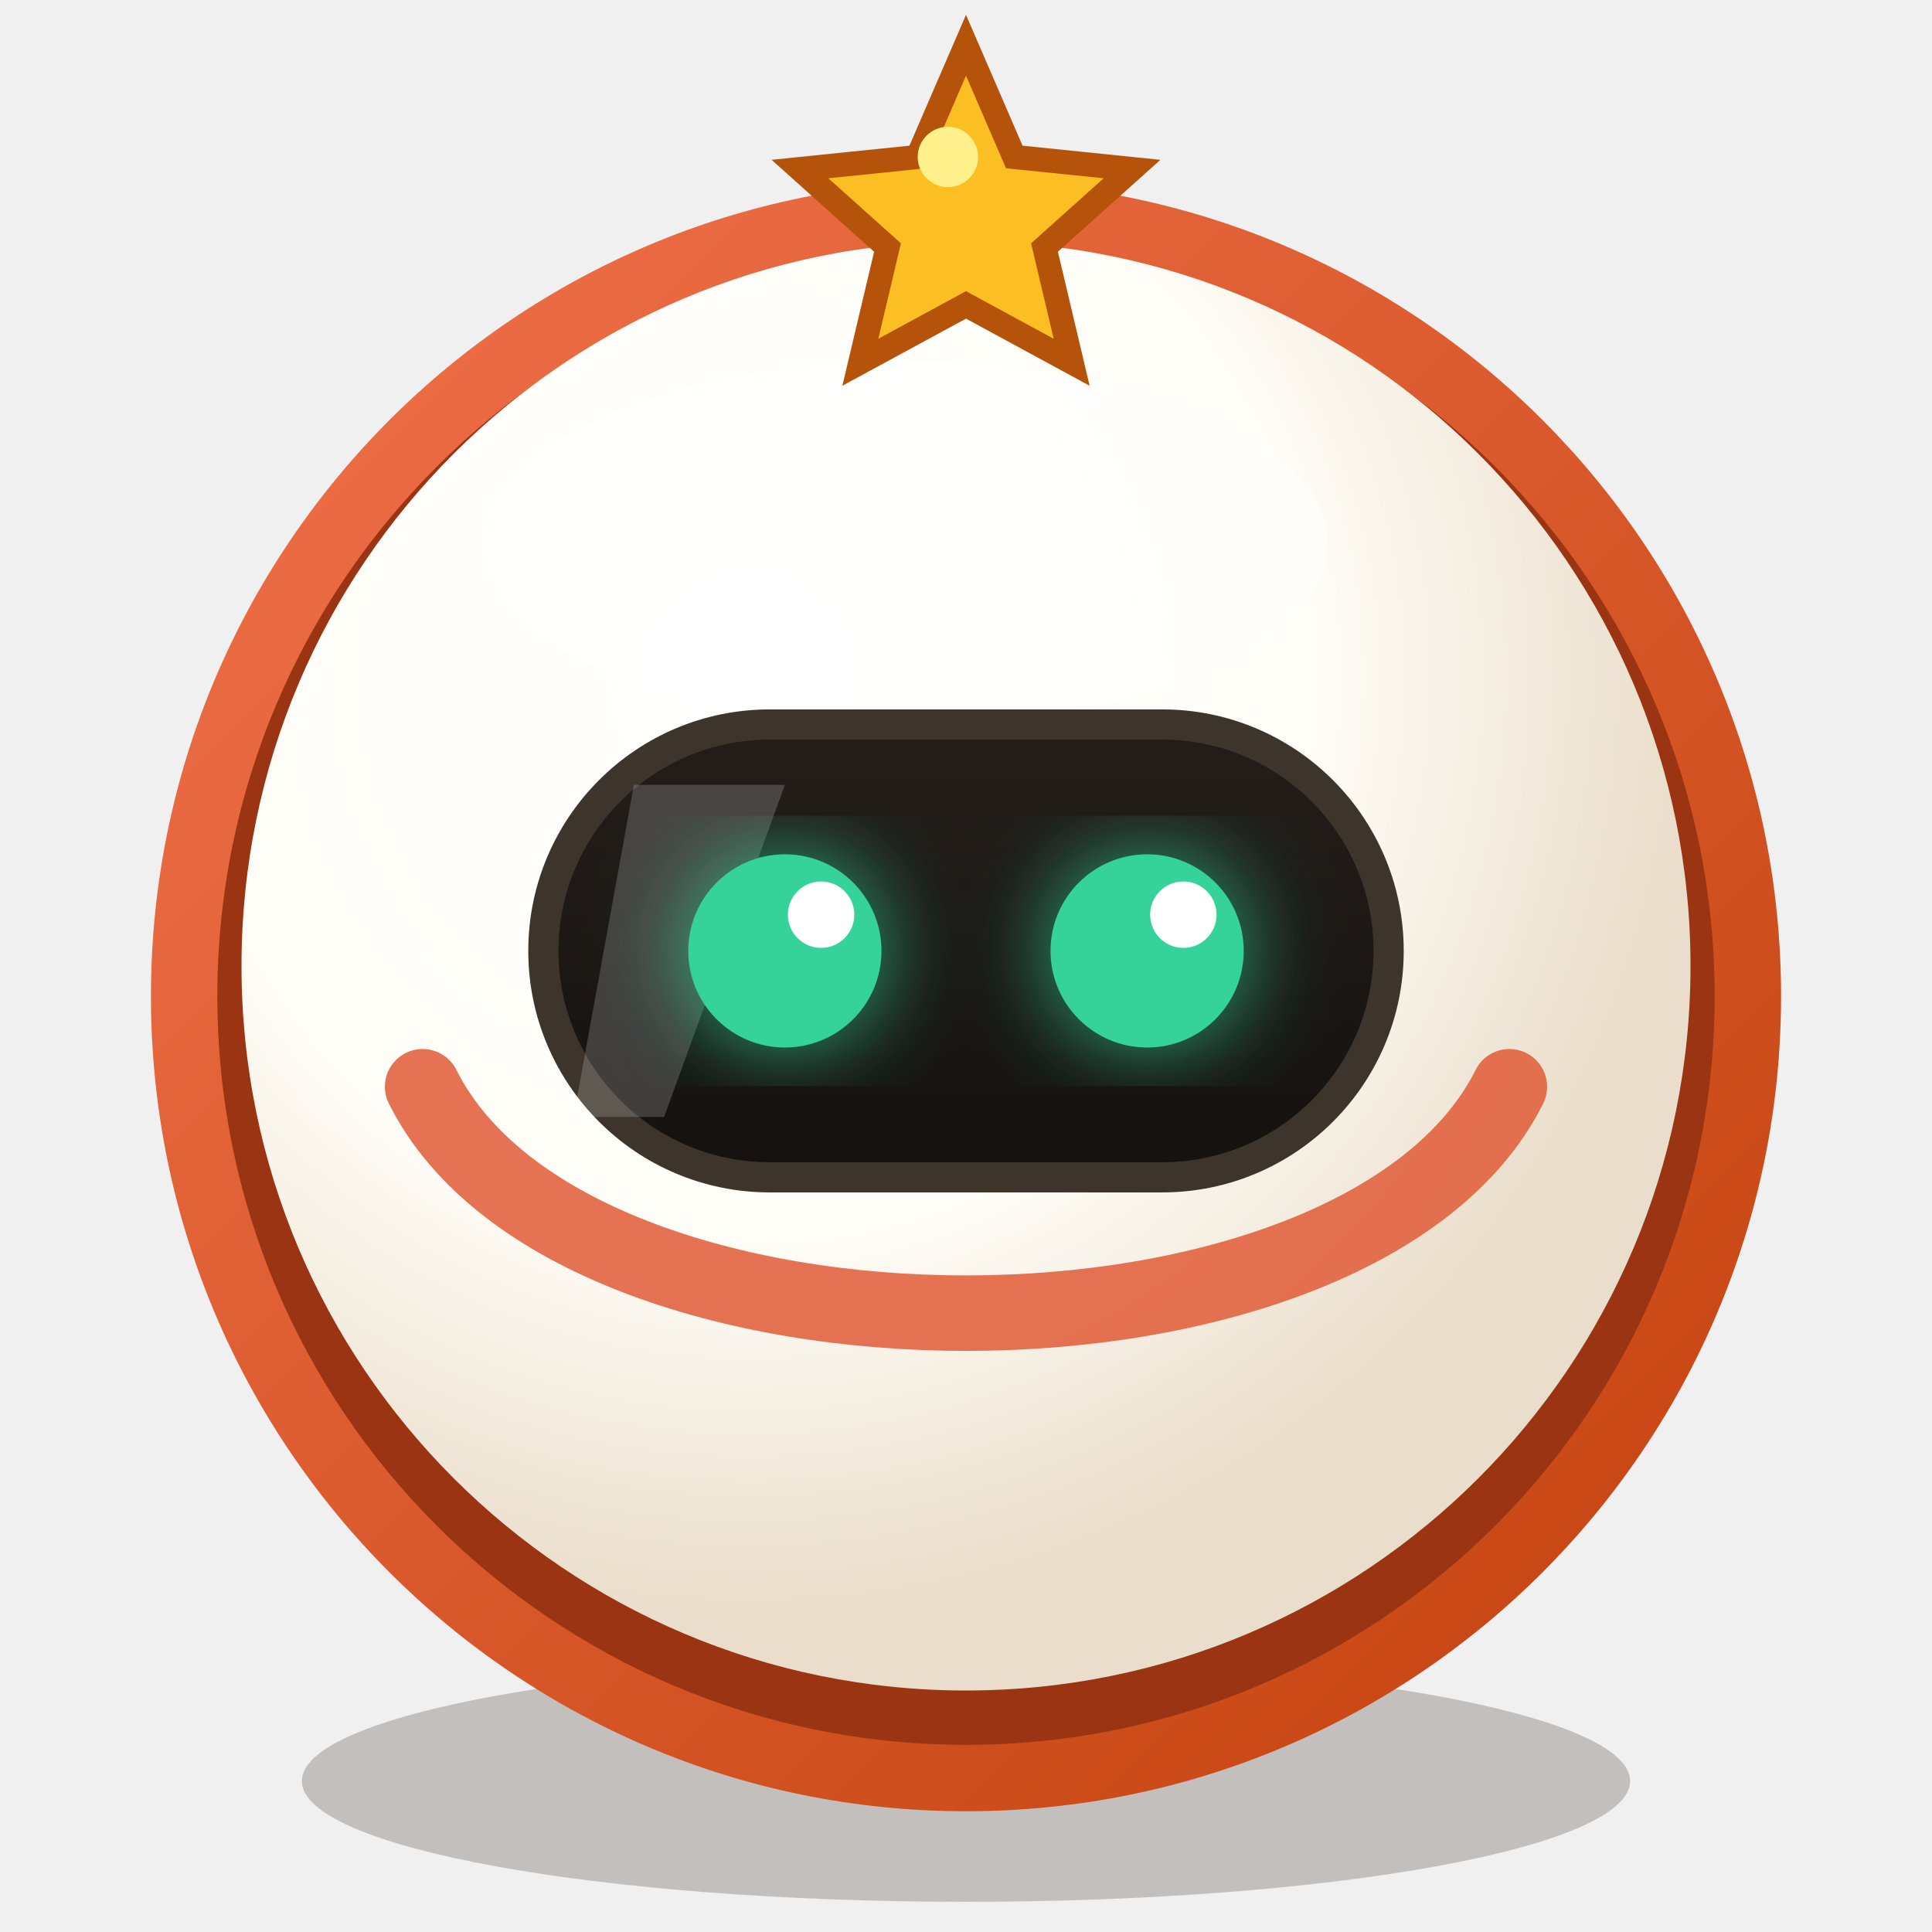
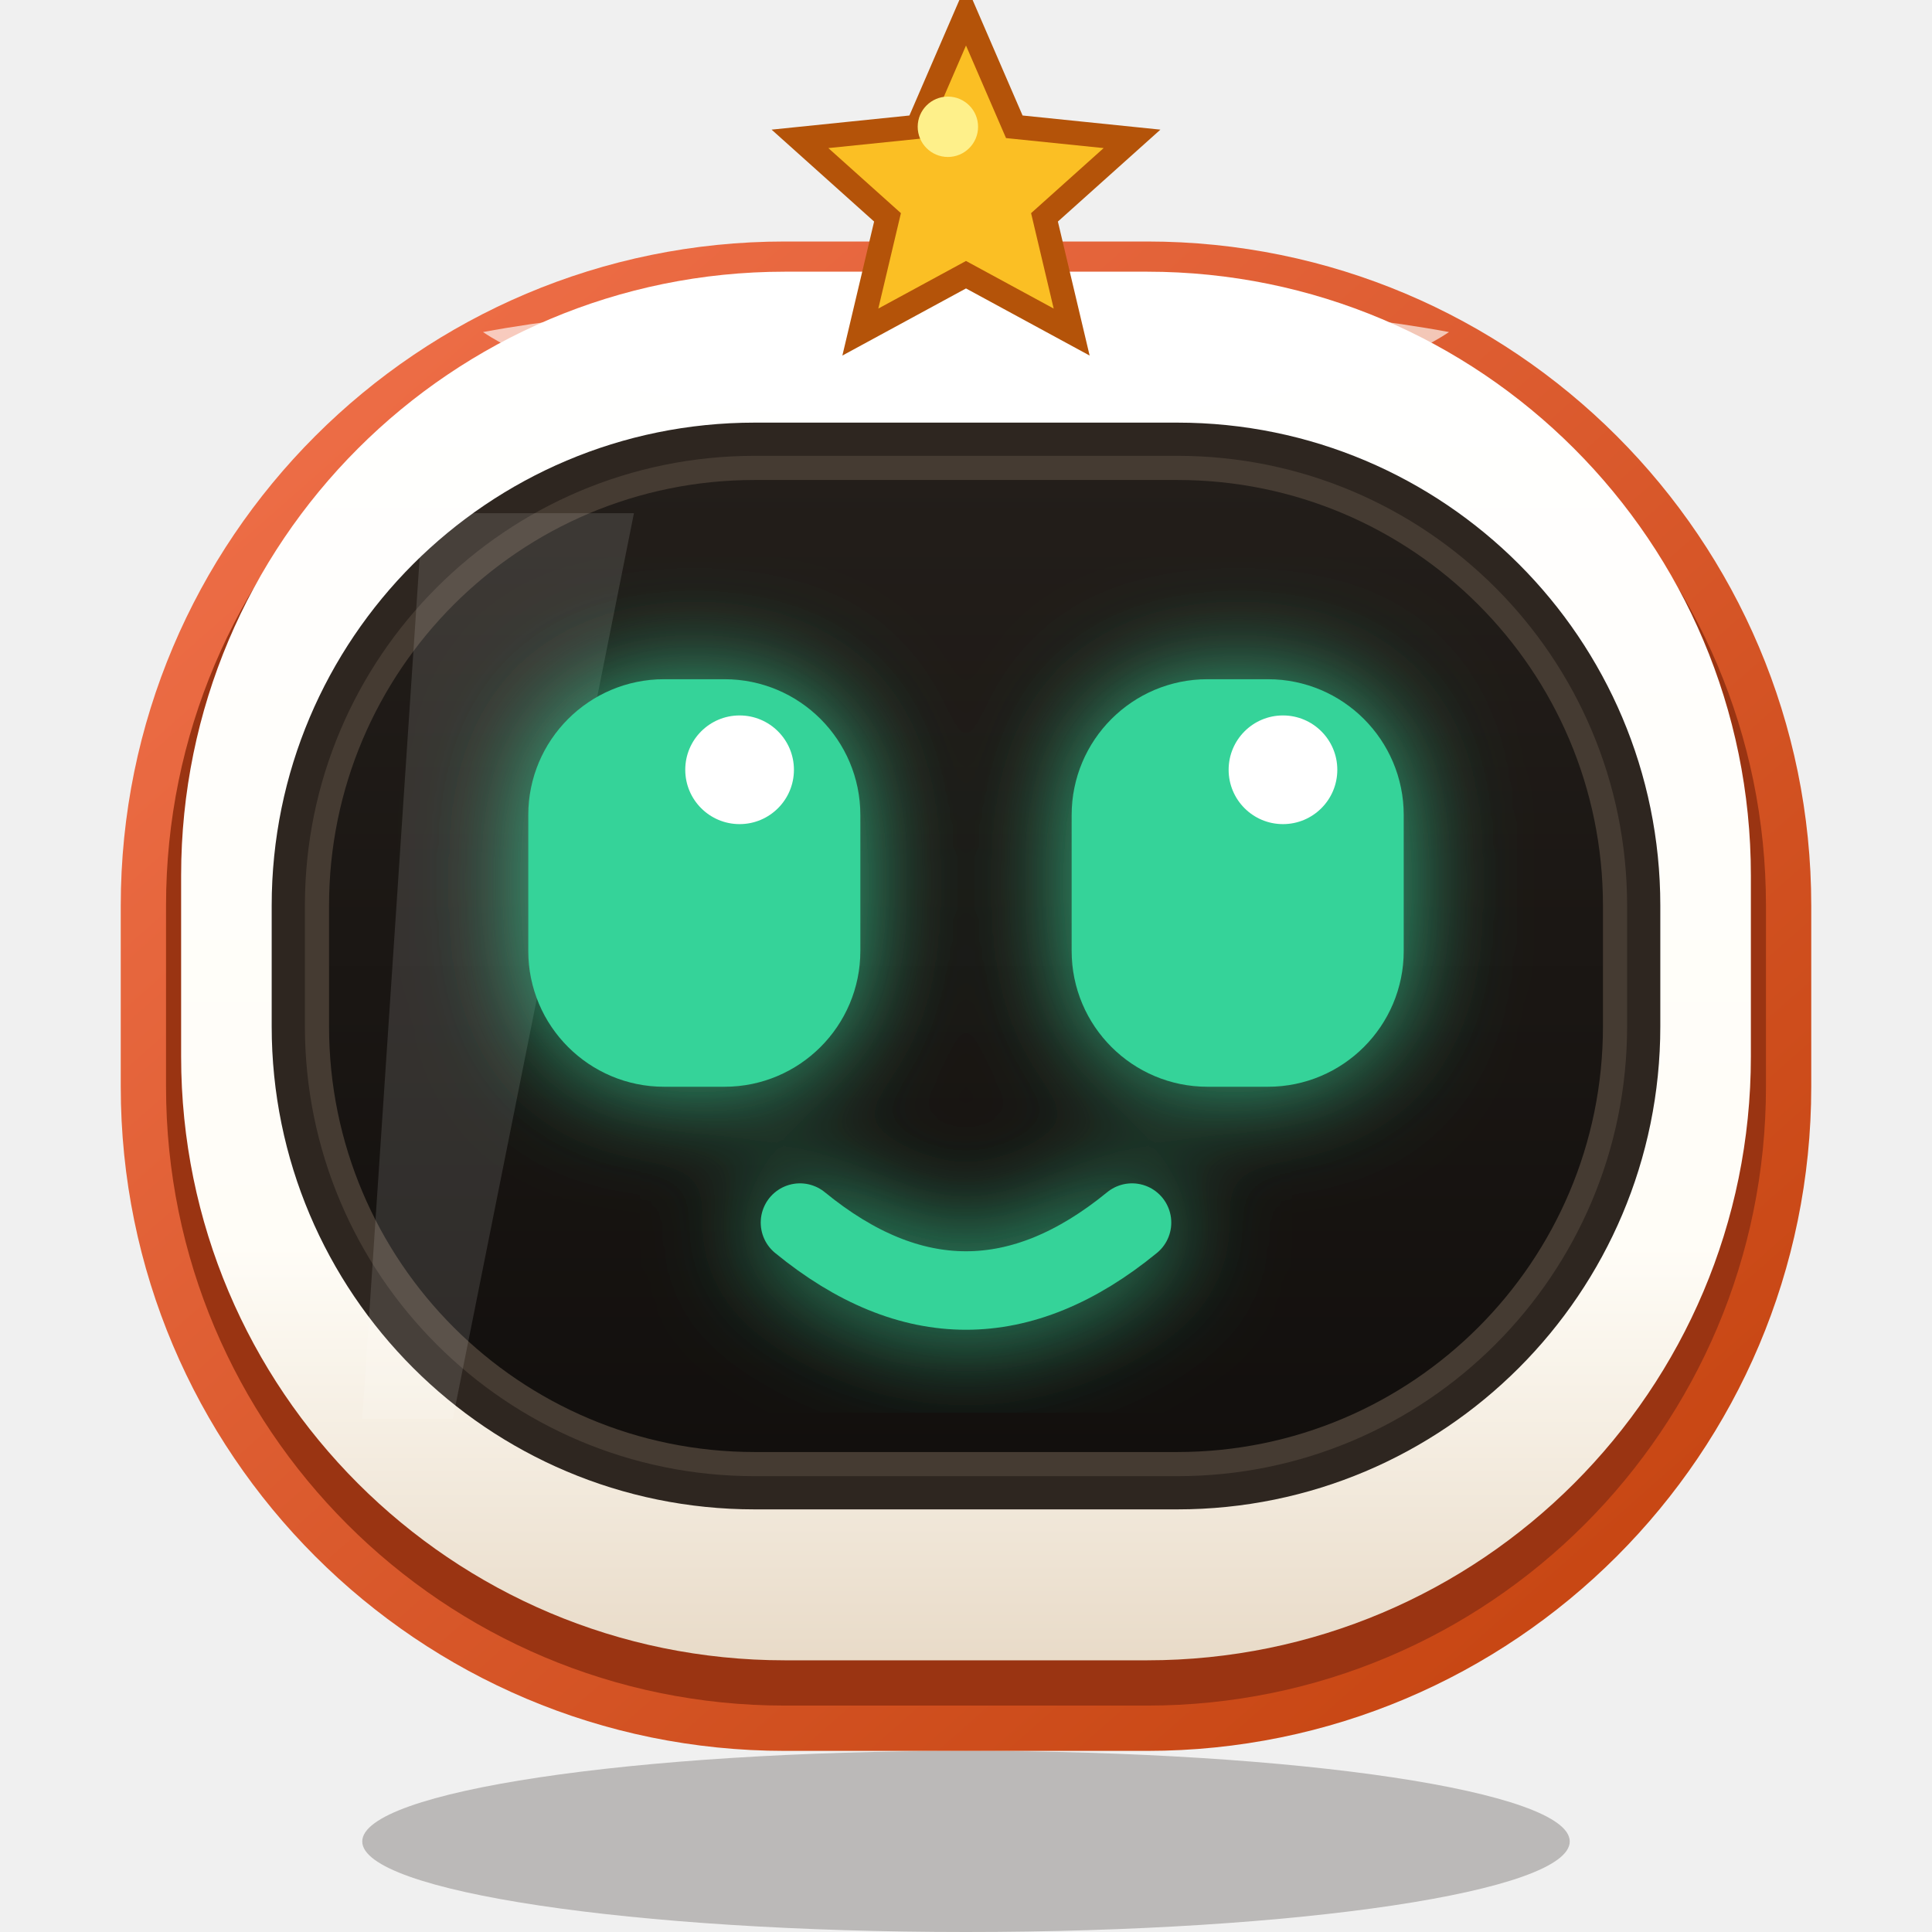
<svg xmlns="http://www.w3.org/2000/svg" viewBox="0 0 64 64" fill="none">
  <defs>
-     <radialGradient id="shellGrad" cx="35%" cy="30%" r="65%">
+     <linearGradient id="faceChassisGrad" x1="0%" y1="0%" x2="0%" y2="100%">
      <stop offset="0%" stop-color="#FFFFFF" />
-       <stop offset="60%" stop-color="#FFFDF7" />
-       <stop offset="100%" stop-color="#EADDCB" />
-     </radialGradient>
-     <linearGradient id="coralGrad" x1="0%" y1="0%" x2="100%" y2="100%">
+       <stop offset="70%" stop-color="#FFFDF7" />
+       <stop offset="100%" stop-color="#E8DAC7" />
+     </linearGradient>
+     <linearGradient id="faceCoralGrad" x1="0%" y1="0%" x2="100%" y2="100%">
      <stop offset="0%" stop-color="#F2724D" />
      <stop offset="100%" stop-color="#C2410C" />
    </linearGradient>
-     <linearGradient id="visorGrad" x1="0%" y1="0%" x2="0%" y2="100%">
-       <stop offset="0%" stop-color="#241E1A" />
-       <stop offset="100%" stop-color="#14110F" />
+     <linearGradient id="faceVisorGrad" x1="0%" y1="0%" x2="0%" y2="100%">
+       <stop offset="0%" stop-color="#231E1A" />
+       <stop offset="100%" stop-color="#120F0D" />
    </linearGradient>
-     <filter id="eyeGlow" x="-20%" y="-20%" width="140%" height="140%">
-       <feDropShadow dx="0" dy="0" stdDeviation="1.5" flood-color="#34D399" flood-opacity="0.8" />
+     <filter id="faceGlow" x="-20%" y="-20%" width="140%" height="140%">
+       <feDropShadow dx="0" dy="0" stdDeviation="1.8" flood-color="#34D399" flood-opacity="0.85" />
    </filter>
  </defs>
-   <ellipse cx="32" cy="59" rx="22" ry="4" fill="#241408" opacity="0.22" />
-   <circle cx="32" cy="33" r="27" fill="url(#coralGrad)" />
-   <circle cx="32" cy="33" r="24.8" fill="#9A3412" />
-   <circle cx="32" cy="32" r="24" fill="url(#shellGrad)" />
-   <ellipse cx="30" cy="18" rx="14" ry="6" fill="#FFFFFF" opacity="0.55" />
-   <path d="M14 36 C19 46, 45 46, 50 36" stroke="#E05A36" stroke-width="2.5" stroke-linecap="round" fill="none" opacity="0.85" />
-   <rect x="18" y="24" width="28" height="15" rx="7.5" fill="url(#visorGrad)" stroke="#3D342C" stroke-width="1" />
-   <path d="M21 26 L26 26 L22 37 L19 37 Z" fill="#FFFFFF" opacity="0.18" />
-   <g filter="url(#eyeGlow)">
-     <circle cx="26" cy="31.5" r="3.2" fill="#34D399" />
-     <circle cx="38" cy="31.5" r="3.2" fill="#34D399" />
+   <ellipse cx="32" cy="61" rx="20" ry="3" fill="#1C140E" opacity="0.25" />
+   <rect x="4" y="8" width="56" height="50" rx="22" fill="url(#faceCoralGrad)" />
+   <rect x="5.5" y="9.5" width="53" height="47" rx="20.5" fill="#9A3412" />
+   <rect x="6" y="9" width="52" height="46" rx="20" fill="url(#faceChassisGrad)" />
+   <path d="M16 11 C24 9.5, 40 9.5, 48 11 C42 15, 22 15, 16 11 Z" fill="#FFFFFF" opacity="0.65" />
+   <rect x="9" y="14" width="46" height="36" rx="16" fill="#2E2620" />
+   <rect x="10.5" y="15.5" width="43" height="33" rx="14.5" fill="url(#faceVisorGrad)" stroke="#453B32" stroke-width="0.8" />
+   <path d="M14 17 L21 17 L15 47 L12 47 Z" fill="#FFFFFF" opacity="0.12" />
+   <g filter="url(#faceGlow)">
+     <rect x="17.5" y="22.5" width="11" height="13.5" rx="4.5" fill="#34D399" />
+     <rect x="35.5" y="22.5" width="11" height="13.5" rx="4.5" fill="#34D399" />
+     <path d="M26.5 40.5 Q32 45 37.5 40.5" stroke="#34D399" stroke-width="2.6" stroke-linecap="round" fill="none" />
  </g>
-   <circle cx="27.2" cy="30.3" r="1.1" fill="#FFFFFF" />
-   <circle cx="39.2" cy="30.3" r="1.1" fill="#FFFFFF" />
-   <rect x="30.5" y="3.5" width="3" height="6.5" rx="1.5" fill="#78350F" />
-   <path d="M32 1.5 L33.6 5.2 L37.5 5.6 L34.6 8.2 L35.5 12 L32 10.1 L28.5 12 L29.4 8.2 L26.5 5.6 L30.4 5.2 Z" fill="#FBBF24" stroke="#B45309" stroke-width="0.8" />
-   <circle cx="31.4" cy="5.2" r="1" fill="#FEF08A" />
+   <circle cx="24.5" cy="25.5" r="1.8" fill="#FFFFFF" />
+   <circle cx="42.5" cy="25.5" r="1.8" fill="#FFFFFF" />
+   <rect x="30.5" y="2.5" width="3" height="6.5" rx="1.5" fill="#78350F" />
+   <path d="M32 0.5 L33.6 4.2 L37.5 4.6 L34.6 7.2 L35.5 11 L32 9.1 L28.5 11 L29.4 7.2 L26.5 4.6 L30.4 4.2 Z" fill="#FBBF24" stroke="#B45309" stroke-width="0.8" />
+   <circle cx="31.4" cy="4.2" r="1" fill="#FEF08A" />
</svg>
